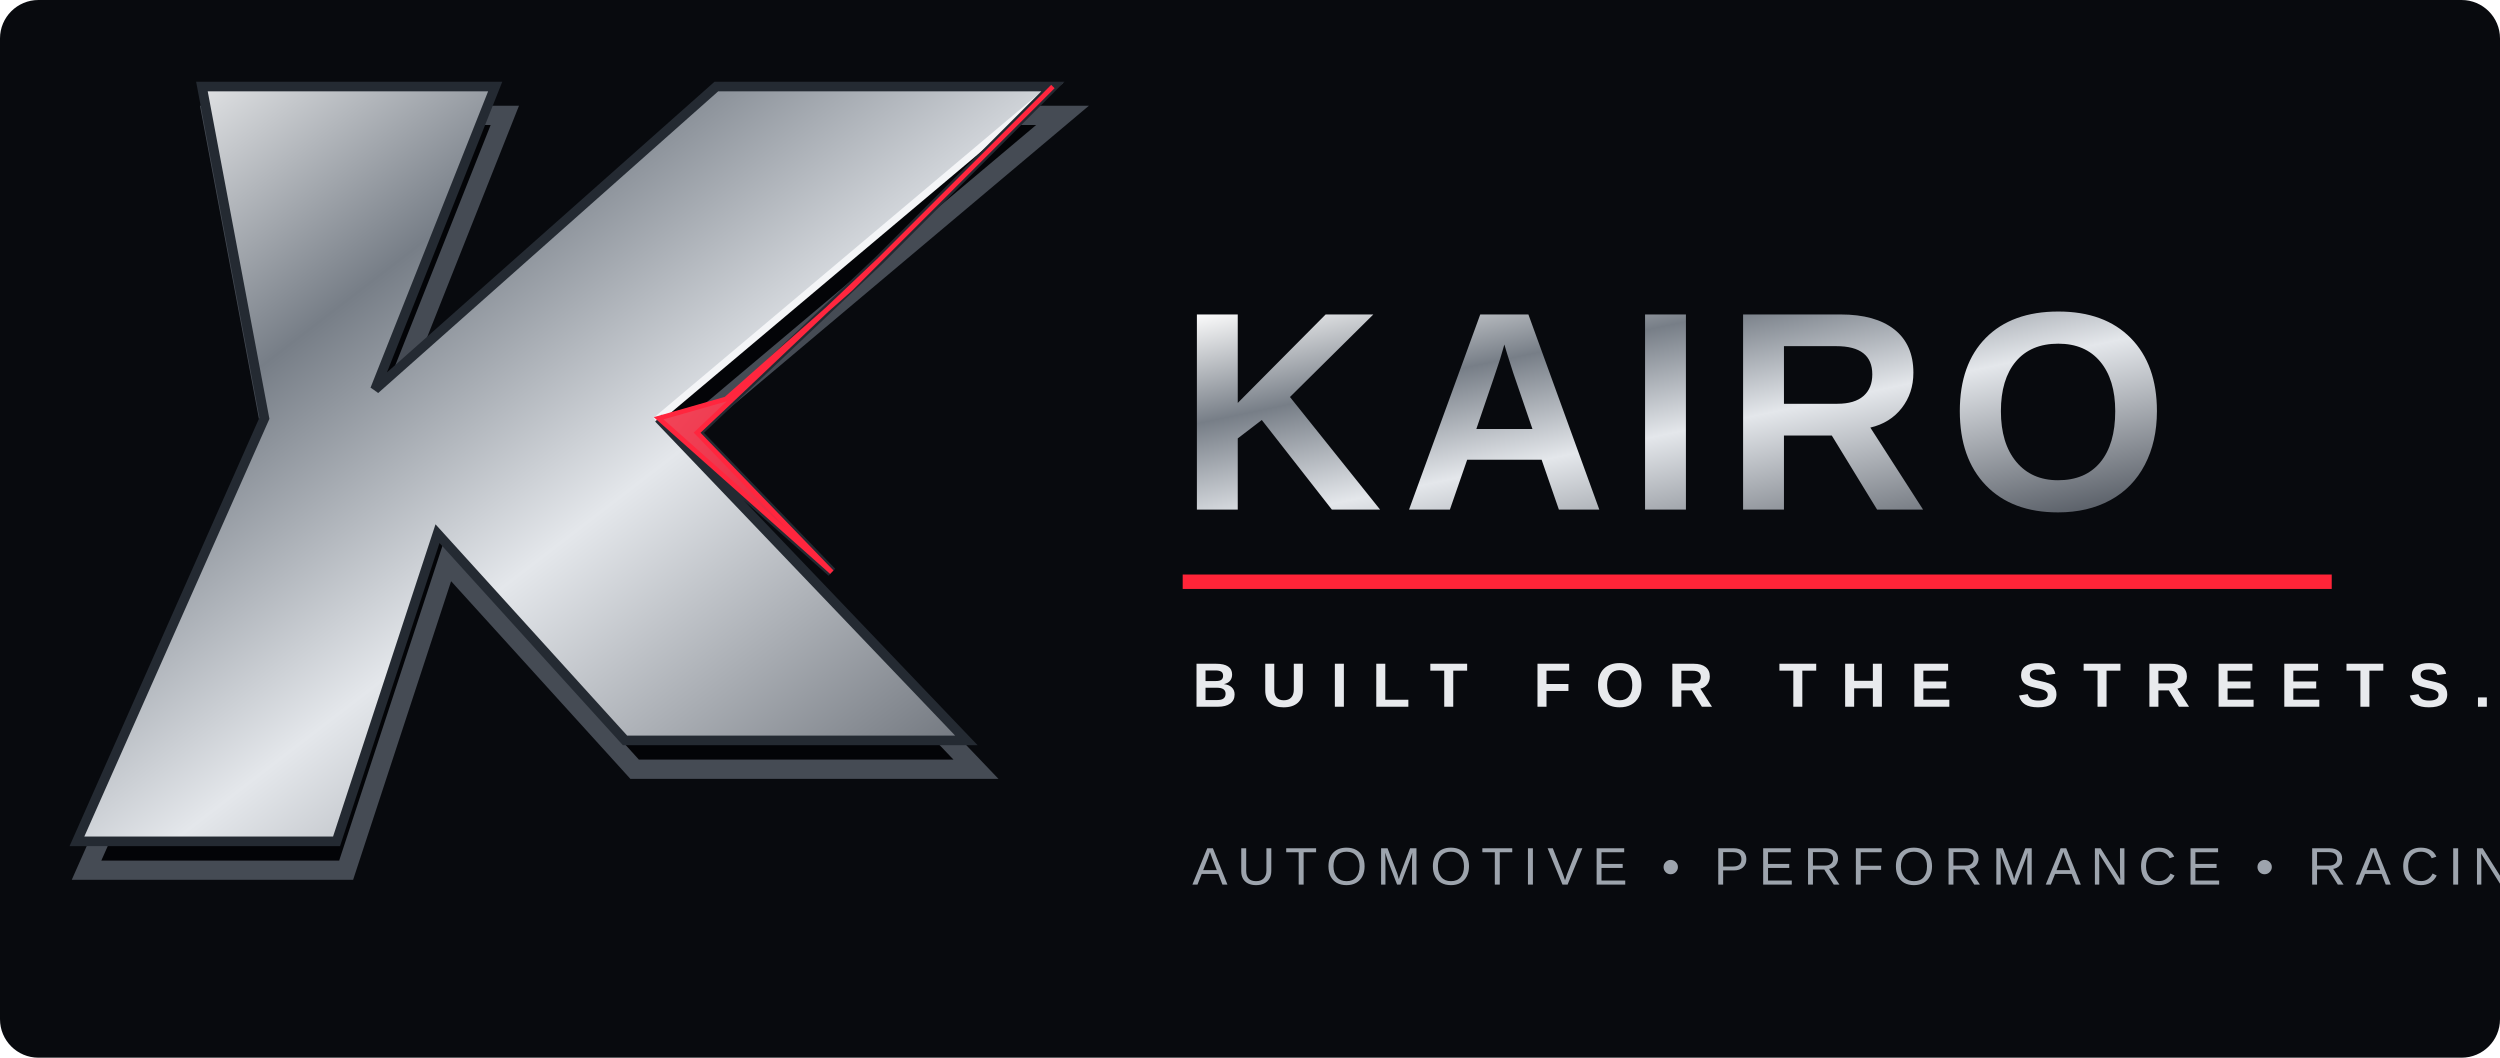
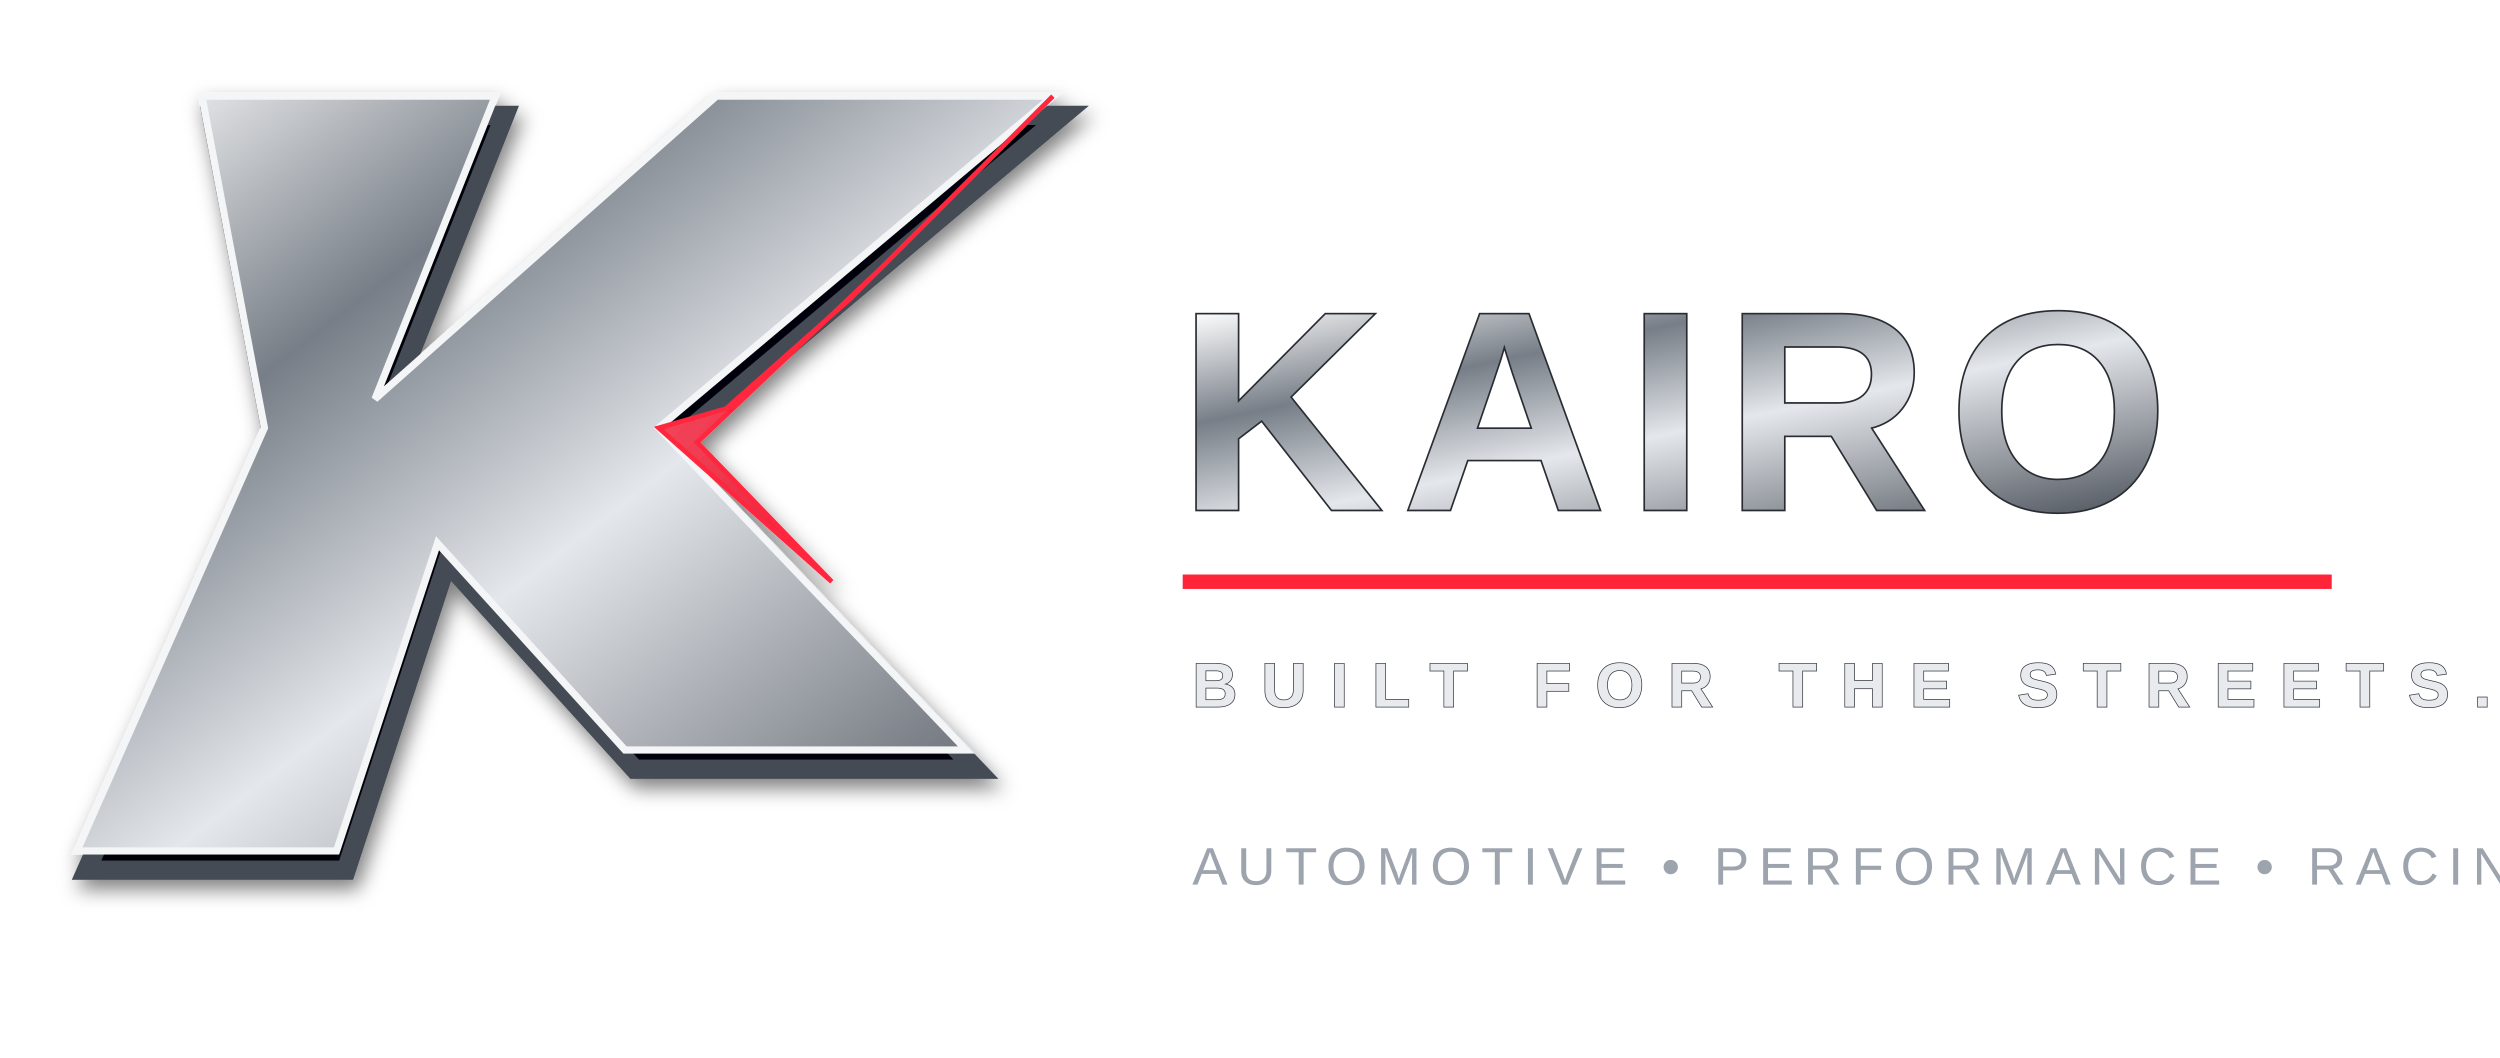
<svg xmlns="http://www.w3.org/2000/svg" viewBox="0 0 520 220" role="img" aria-labelledby="title desc">
  <defs>
    <linearGradient id="steel" x1="0" y1="0" x2="1" y2="1">
      <stop stop-color="#fff" />
      <stop offset=".28" stop-color="#777e87" />
      <stop offset=".55" stop-color="#e4e7eb" />
      <stop offset="1" stop-color="#4d535c" />
    </linearGradient>
    <linearGradient id="red" x1="0" y1="0" x2="1" y2="1">
      <stop stop-color="#ff6875" />
      <stop offset="1" stop-color="#d90020" />
    </linearGradient>
+     <filter id="shadow" x="-20%" y="-20%" width="140%" height="140%">
+       <feGaussianBlur in="SourceAlpha" stdDeviation="2" />
+       <feOffset dx="1" dy="2" />
+       <feComponentTransfer>
+         <feFuncA type="linear" slope=".5" />
+       </feComponentTransfer>
+       <feMerge>
+         <feMergeNode />
+         <feMergeNode in="SourceGraphic" />
+       </feMerge>
+     </filter>
  </defs>
-   <rect width="520" height="220" rx="8" fill="#080a0e" />
-   <path d="M44 22H105L80 85 151 22H221L139 91 203 158H132L93 115 72 179H18L57 91Z" fill="#030407" stroke="#454b54" stroke-width="4" transform="translate(0 2)" />
-   <path d="M42 18H103L78 81 149 18H219L137 87 201 154H130L91 111 70 175H16L55 87Z" fill="url(#steel)" stroke="#f4f5f7" stroke-width="1.5" />
-   <path d="M137 87 173 119 145 90 183 54 219 18 149 18 78 81 103 18 42 18 55 87 16 175 70 175 91 111 130 154 201 154Z" fill="none" stroke="#242a32" stroke-width="2" />
-   <path d="M137 87 173 119 145 90 183 54 219 18 177 60 151 83Z" fill="url(#red)" stroke="#ff263e" stroke-width="1" />
-   <text x="245" y="106" fill="url(#steel)" font-family="Arial,sans-serif" font-size="59" font-weight="900" letter-spacing="4">KAIRO</text>
+   <g transform="translate(0 2)" filter="url(#shadow)">
+     <path d="M44 22H105L80 85 151 22H221L139 91 203 158H132L93 115 72 179H18L57 91Z" fill="#030407" stroke="#454b54" stroke-width="4" />
+     <path d="M42 18H103L78 81 149 18H219L137 87 201 154H130L91 111 70 175H16L55 87Z" fill="url(#steel)" stroke="#f4f5f7" stroke-width="1.5" />
+     <path d="M137 87 173 119 145 90 183 54 219 18 177 60 151 83Z" fill="url(#red)" stroke="#ff263e" stroke-width="1" />
+   </g>
+   <text x="245" y="106" fill="url(#steel)" stroke="#292d33" stroke-width=".7" paint-order="stroke" font-family="Arial,sans-serif" font-size="59" font-weight="900" letter-spacing="4">KAIRO</text>
  <path d="M246 121H485" stroke="#ff2438" stroke-width="3" />
-   <text x="248" y="147" fill="#e8eaed" font-family="Arial,sans-serif" font-size="13" font-weight="700" letter-spacing="5">BUILT FOR THE STREETS.</text>
+   <text x="248" y="147" fill="#e8eaed" stroke="#343840" stroke-width=".3" paint-order="stroke" font-family="Arial,sans-serif" font-size="13" font-weight="700" letter-spacing="5">BUILT FOR THE STREETS.</text>
  <text x="248" y="184" fill="#9da4ad" font-family="Arial,sans-serif" font-size="11" letter-spacing="2">AUTOMOTIVE • PERFORMANCE • RACING</text>
</svg>
